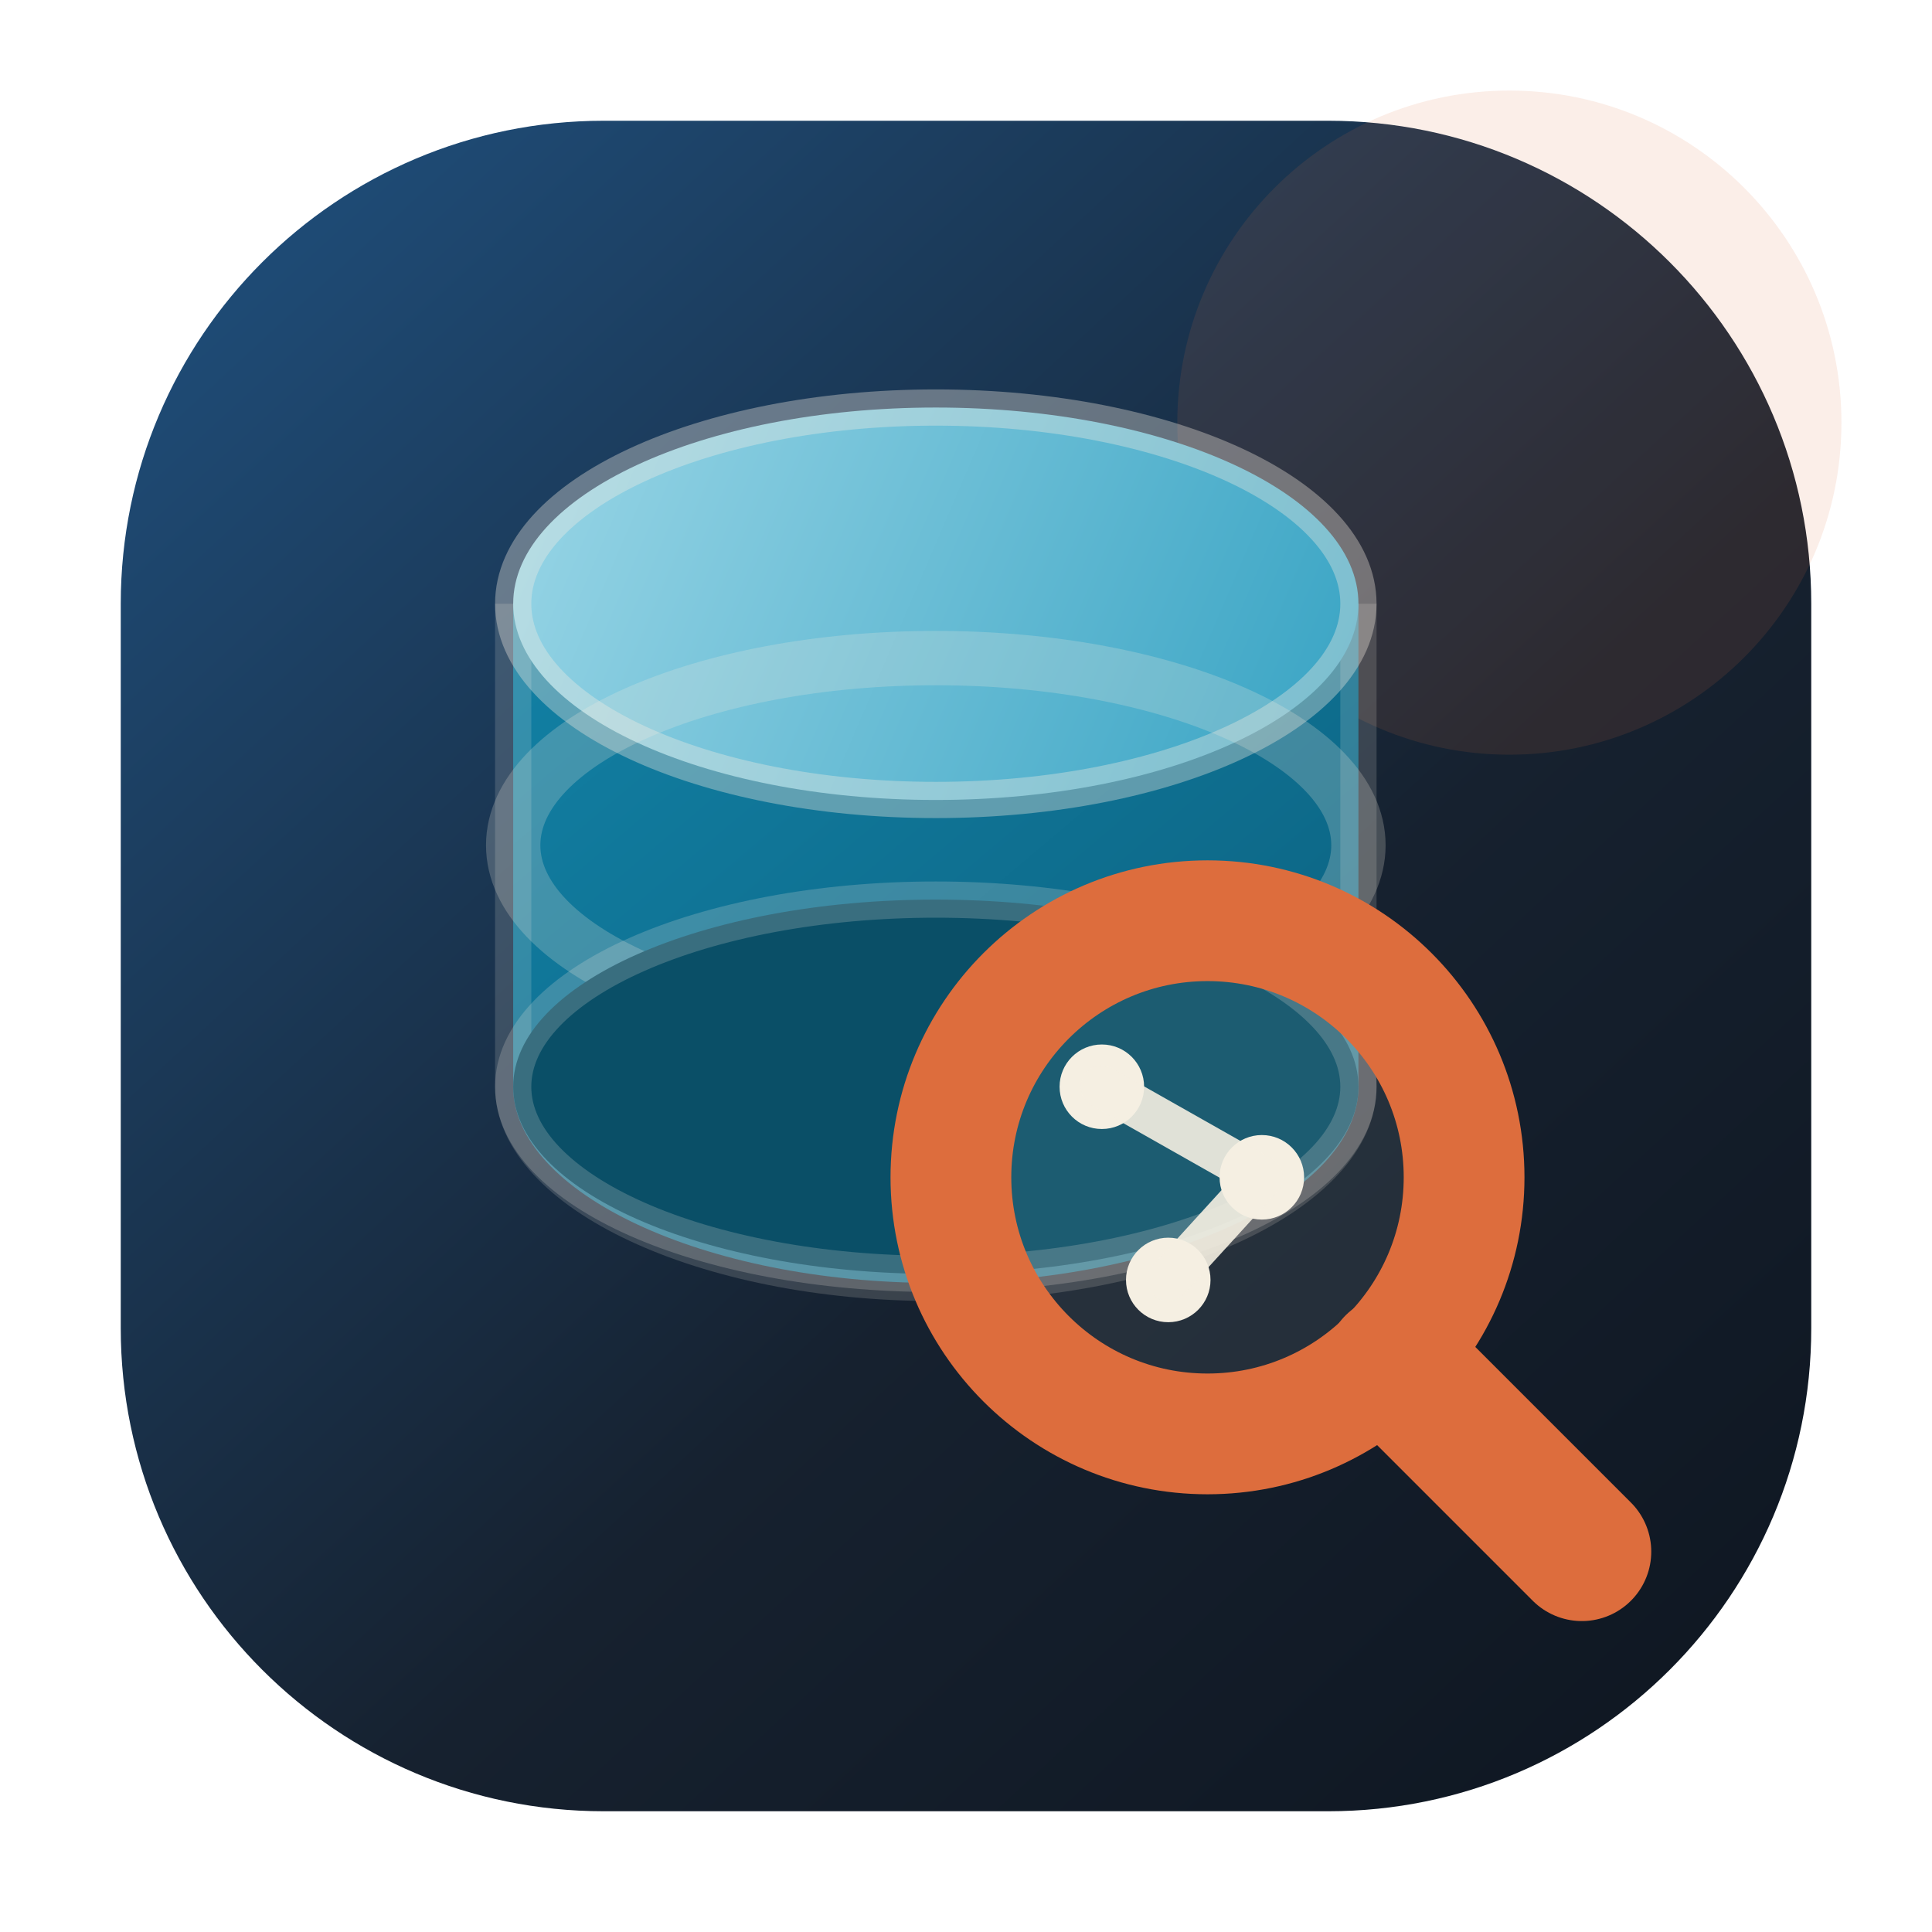
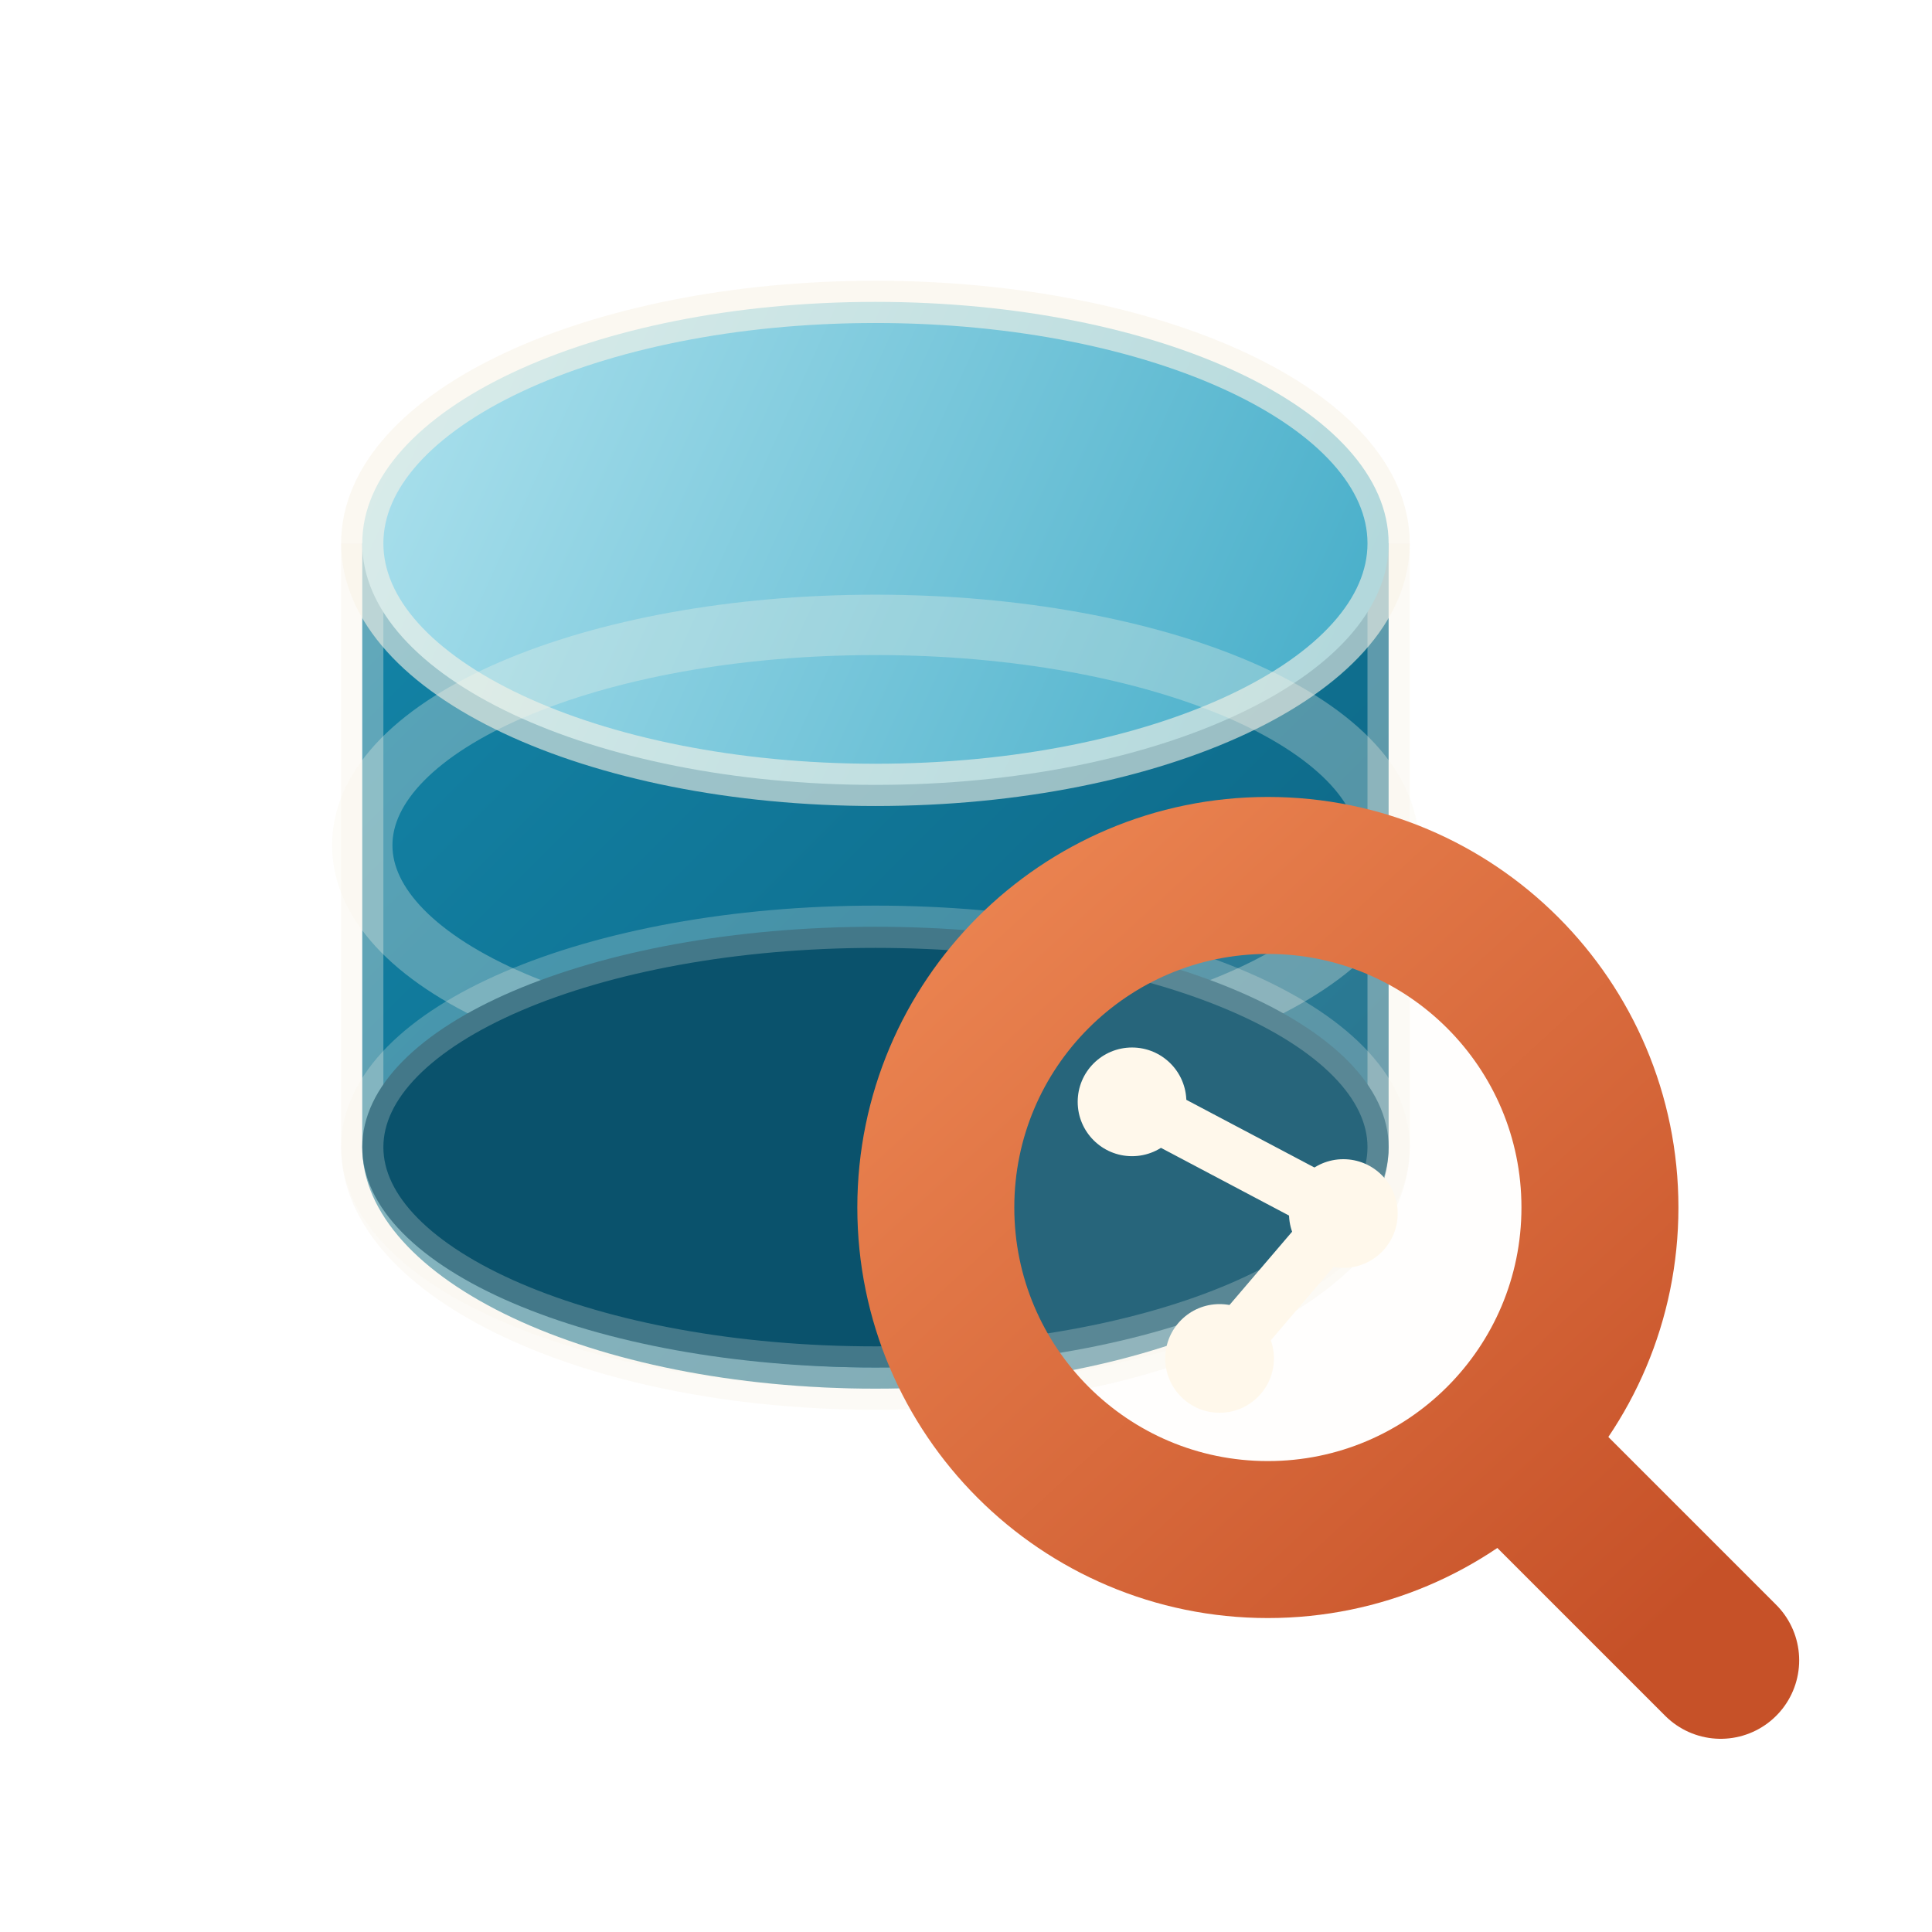
- <svg xmlns="http://www.w3.org/2000/svg" viewBox="0 0 64 64" role="img" aria-label="MiSTer custom database inspector favicon">
+ <svg xmlns="http://www.w3.org/2000/svg" viewBox="0 0 64 64" role="img" aria-label="MiSTer downloader database inspector favicon">
  <defs>
-     <linearGradient id="bg" x1="8" y1="6" x2="56" y2="58" gradientUnits="userSpaceOnUse">
-       <stop offset="0" stop-color="#1f4d79" />
-       <stop offset="0.6" stop-color="#16212f" />
-       <stop offset="1" stop-color="#0f1722" />
+     <linearGradient id="dbTop" x1="10" y1="11" x2="43" y2="26" gradientUnits="userSpaceOnUse">
+       <stop offset="0" stop-color="#b4e5f0" />
+       <stop offset="1" stop-color="#49afca" />
    </linearGradient>
-     <linearGradient id="dbTop" x1="17" y1="12" x2="45" y2="24" gradientUnits="userSpaceOnUse">
-       <stop offset="0" stop-color="#9cd7e7" />
-       <stop offset="1" stop-color="#39a4c4" />
+     <linearGradient id="dbBody" x1="12" y1="18" x2="42" y2="48" gradientUnits="userSpaceOnUse">
+       <stop offset="0" stop-color="#1384a7" />
+       <stop offset="1" stop-color="#0d617f" />
    </linearGradient>
-     <linearGradient id="dbBody" x1="20" y1="18" x2="42" y2="44" gradientUnits="userSpaceOnUse">
-       <stop offset="0" stop-color="#1280a4" />
-       <stop offset="1" stop-color="#0b5f7d" />
+     <linearGradient id="lens" x1="33" y1="28" x2="56" y2="53" gradientUnits="userSpaceOnUse">
+       <stop offset="0" stop-color="#eb8451" />
+       <stop offset="1" stop-color="#c65128" />
    </linearGradient>
  </defs>
-   <rect x="4" y="4" width="56" height="56" rx="16" fill="url(#bg)" />
-   <circle cx="50" cy="14" r="11" fill="#dd6d3d" opacity="0.12" />
-   <path d="M17 20v16c0 3.5 6.3 6.5 14 6.5s14-3 14-6.5V20" fill="url(#dbBody)" stroke="#f5efe2" stroke-opacity="0.16" stroke-width="1.2" />
-   <ellipse cx="31" cy="20" rx="14" ry="6.5" fill="url(#dbTop)" stroke="#f5efe2" stroke-opacity="0.35" stroke-width="1.2" />
-   <ellipse cx="31" cy="28" rx="14" ry="6.2" fill="none" stroke="#f5efe2" stroke-opacity="0.22" stroke-width="1.8" />
-   <ellipse cx="31" cy="36" rx="14" ry="6.2" fill="#0a4f67" stroke="#f5efe2" stroke-opacity="0.2" stroke-width="1.2" />
-   <circle cx="40" cy="39" r="8.5" fill="#f5efe2" fill-opacity="0.08" stroke="#dd6d3d" stroke-width="4" />
-   <path d="M46.2 45.2 52.4 51.4" fill="none" stroke="#dd6d3d" stroke-width="4.6" stroke-linecap="round" />
-   <circle cx="36.5" cy="36" r="1.4" fill="#f5efe2" />
-   <circle cx="41.8" cy="39" r="1.4" fill="#f5efe2" />
-   <circle cx="38.7" cy="42.4" r="1.4" fill="#f5efe2" />
-   <path d="M36.5 36 41.8 39 38.7 42.4" fill="none" stroke="#f5efe2" stroke-width="1.4" stroke-linecap="round" stroke-linejoin="round" opacity="0.9" />
+   <path d="M12 18v20c0 4.4 7.6 8 17 8s17-3.6 17-8V18" fill="url(#dbBody)" stroke="#f8f3e7" stroke-opacity="0.34" stroke-width="1.4" />
+   <ellipse cx="29" cy="18" rx="17" ry="8" fill="url(#dbTop)" stroke="#f8f3e7" stroke-opacity="0.6" stroke-width="1.4" />
+   <ellipse cx="29" cy="28" rx="17" ry="7.3" fill="none" stroke="#f8f3e7" stroke-opacity="0.3" stroke-width="2" />
+   <ellipse cx="29" cy="38" rx="17" ry="7.3" fill="#0a526c" stroke="#f8f3e7" stroke-opacity="0.24" stroke-width="1.4" />
+   <circle cx="42" cy="40" r="11" fill="#fff8eb" fill-opacity="0.12" stroke="url(#lens)" stroke-width="5.2" />
+   <path d="M50 48 57 55" fill="none" stroke="url(#lens)" stroke-width="5.2" stroke-linecap="round" />
+   <circle cx="37.5" cy="36.5" r="1.8" fill="#fff8eb" />
+   <circle cx="44.5" cy="40.2" r="1.8" fill="#fff8eb" />
+   <circle cx="40.4" cy="45" r="1.8" fill="#fff8eb" />
+   <path d="M37.5 36.5 44.5 40.2 40.4 45" fill="none" stroke="#fff8eb" stroke-width="1.8" stroke-linecap="round" stroke-linejoin="round" />
</svg>
